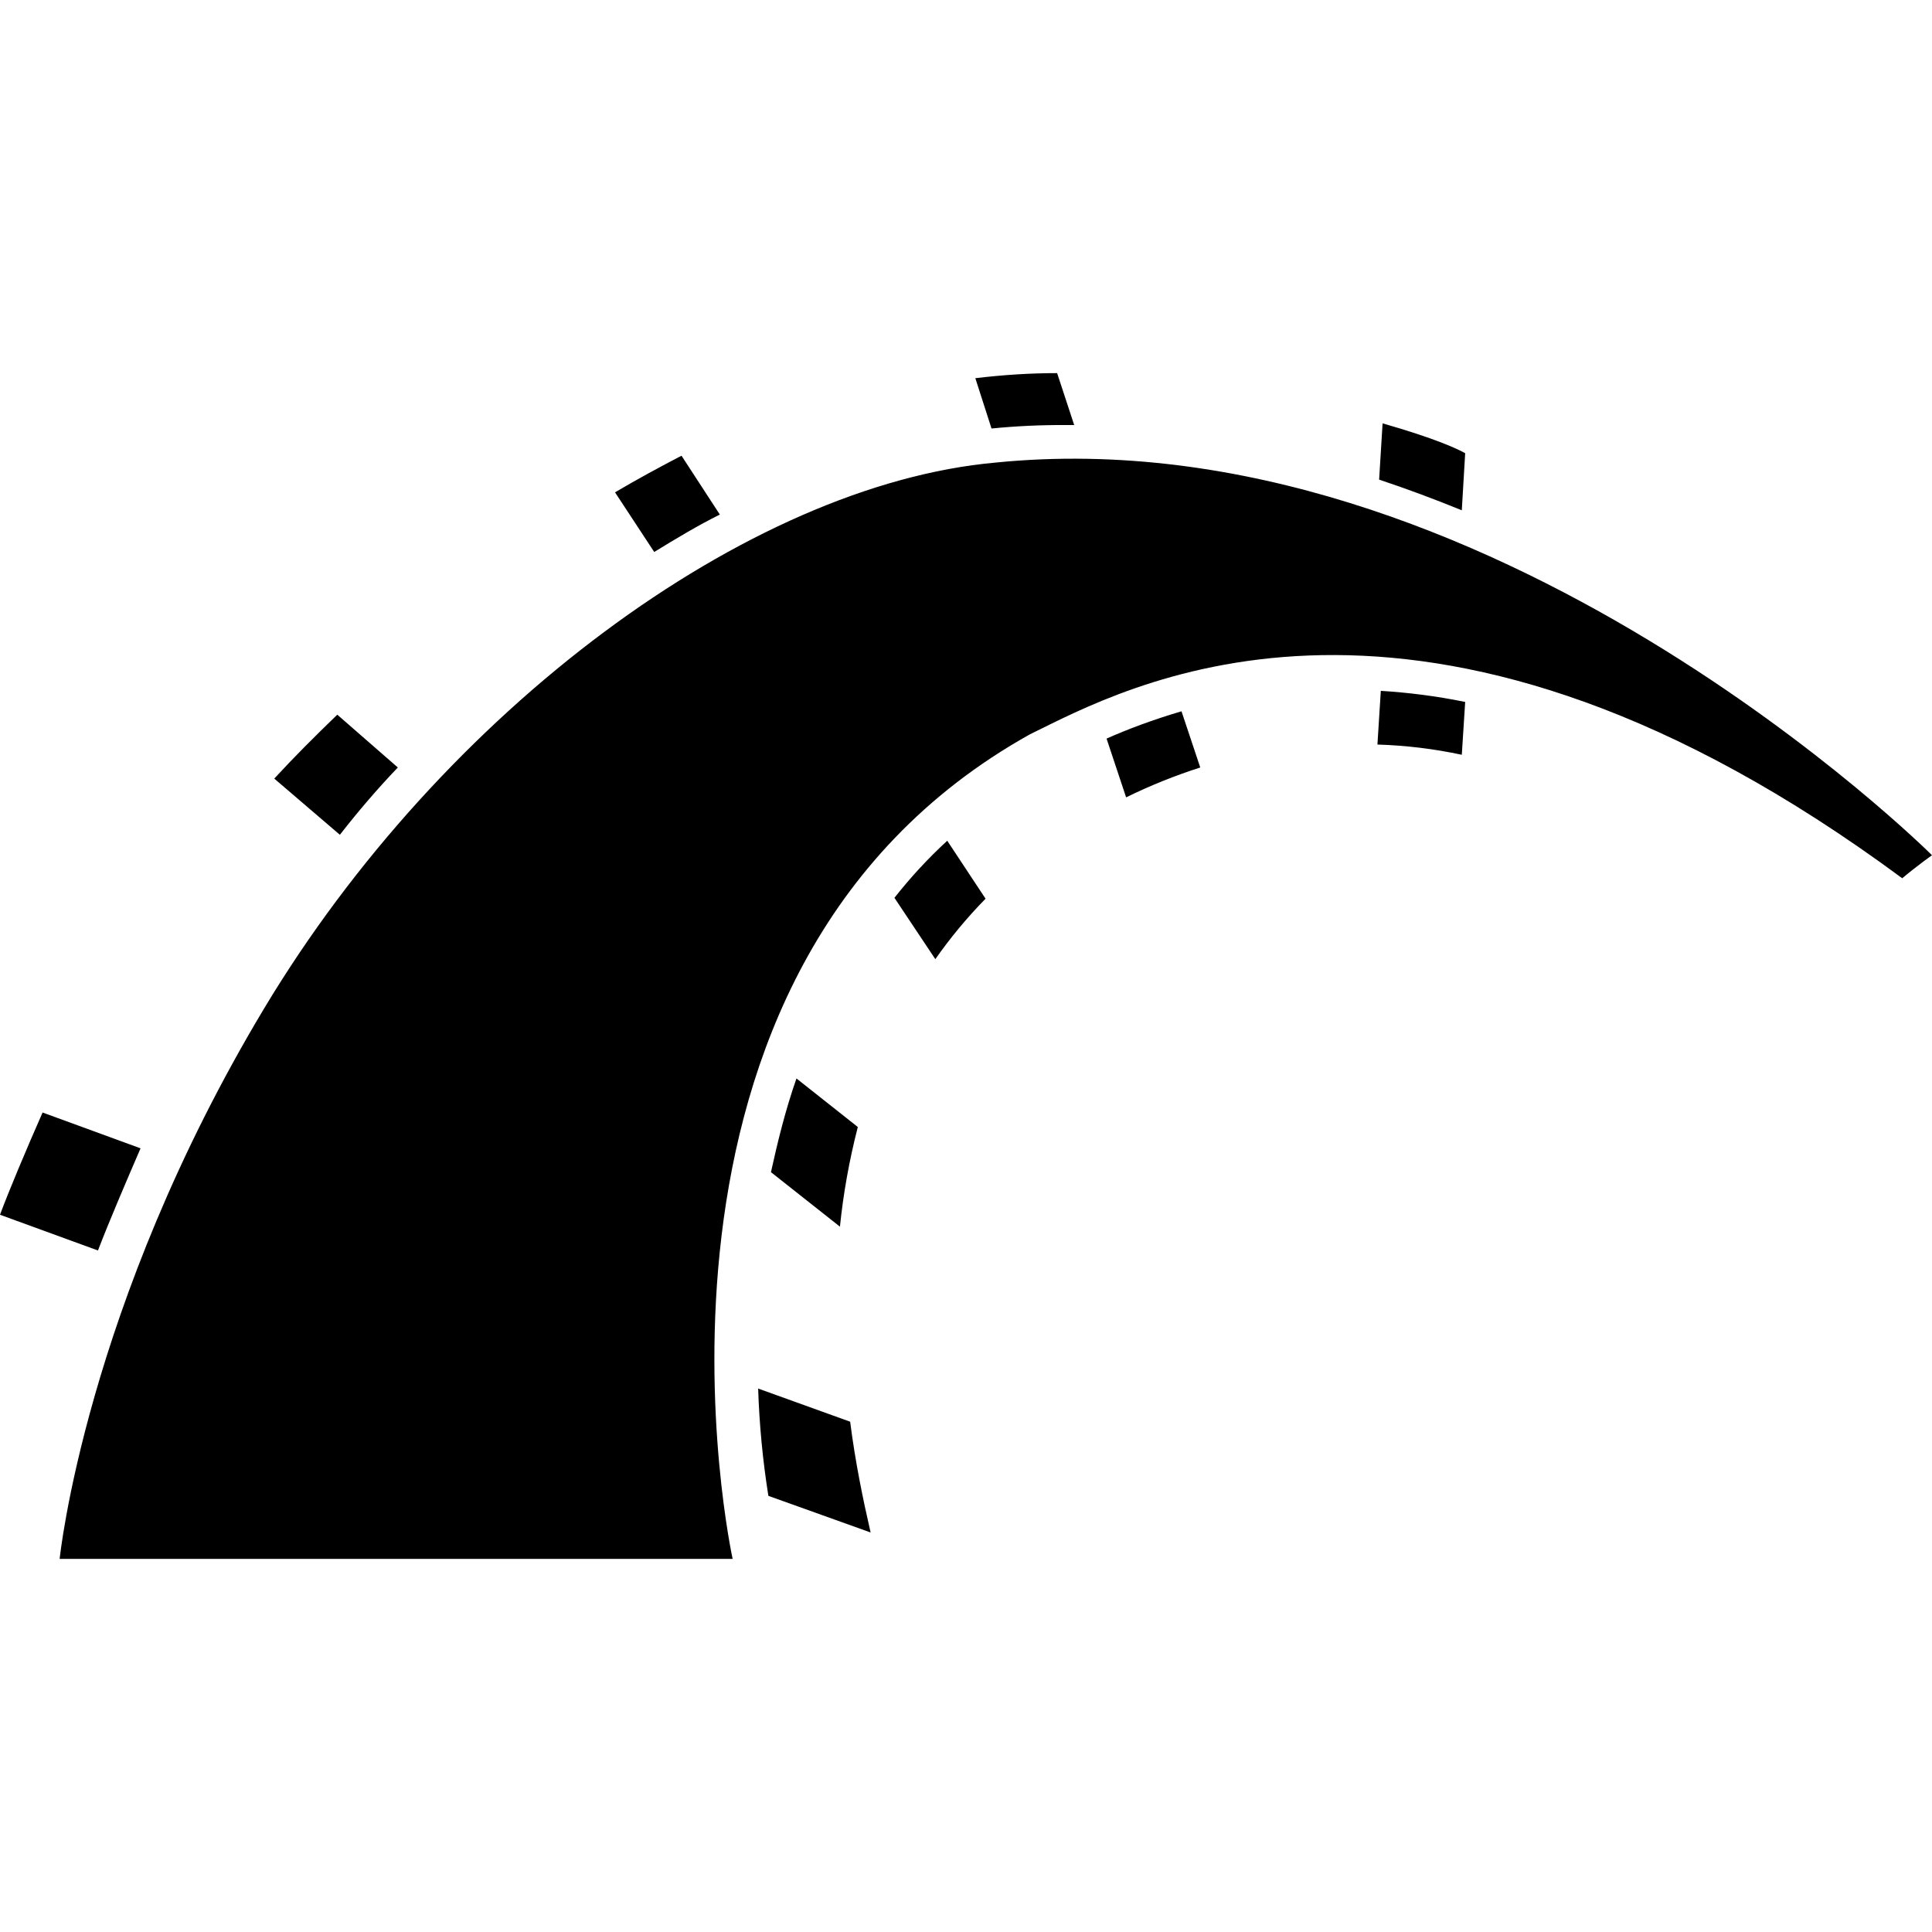
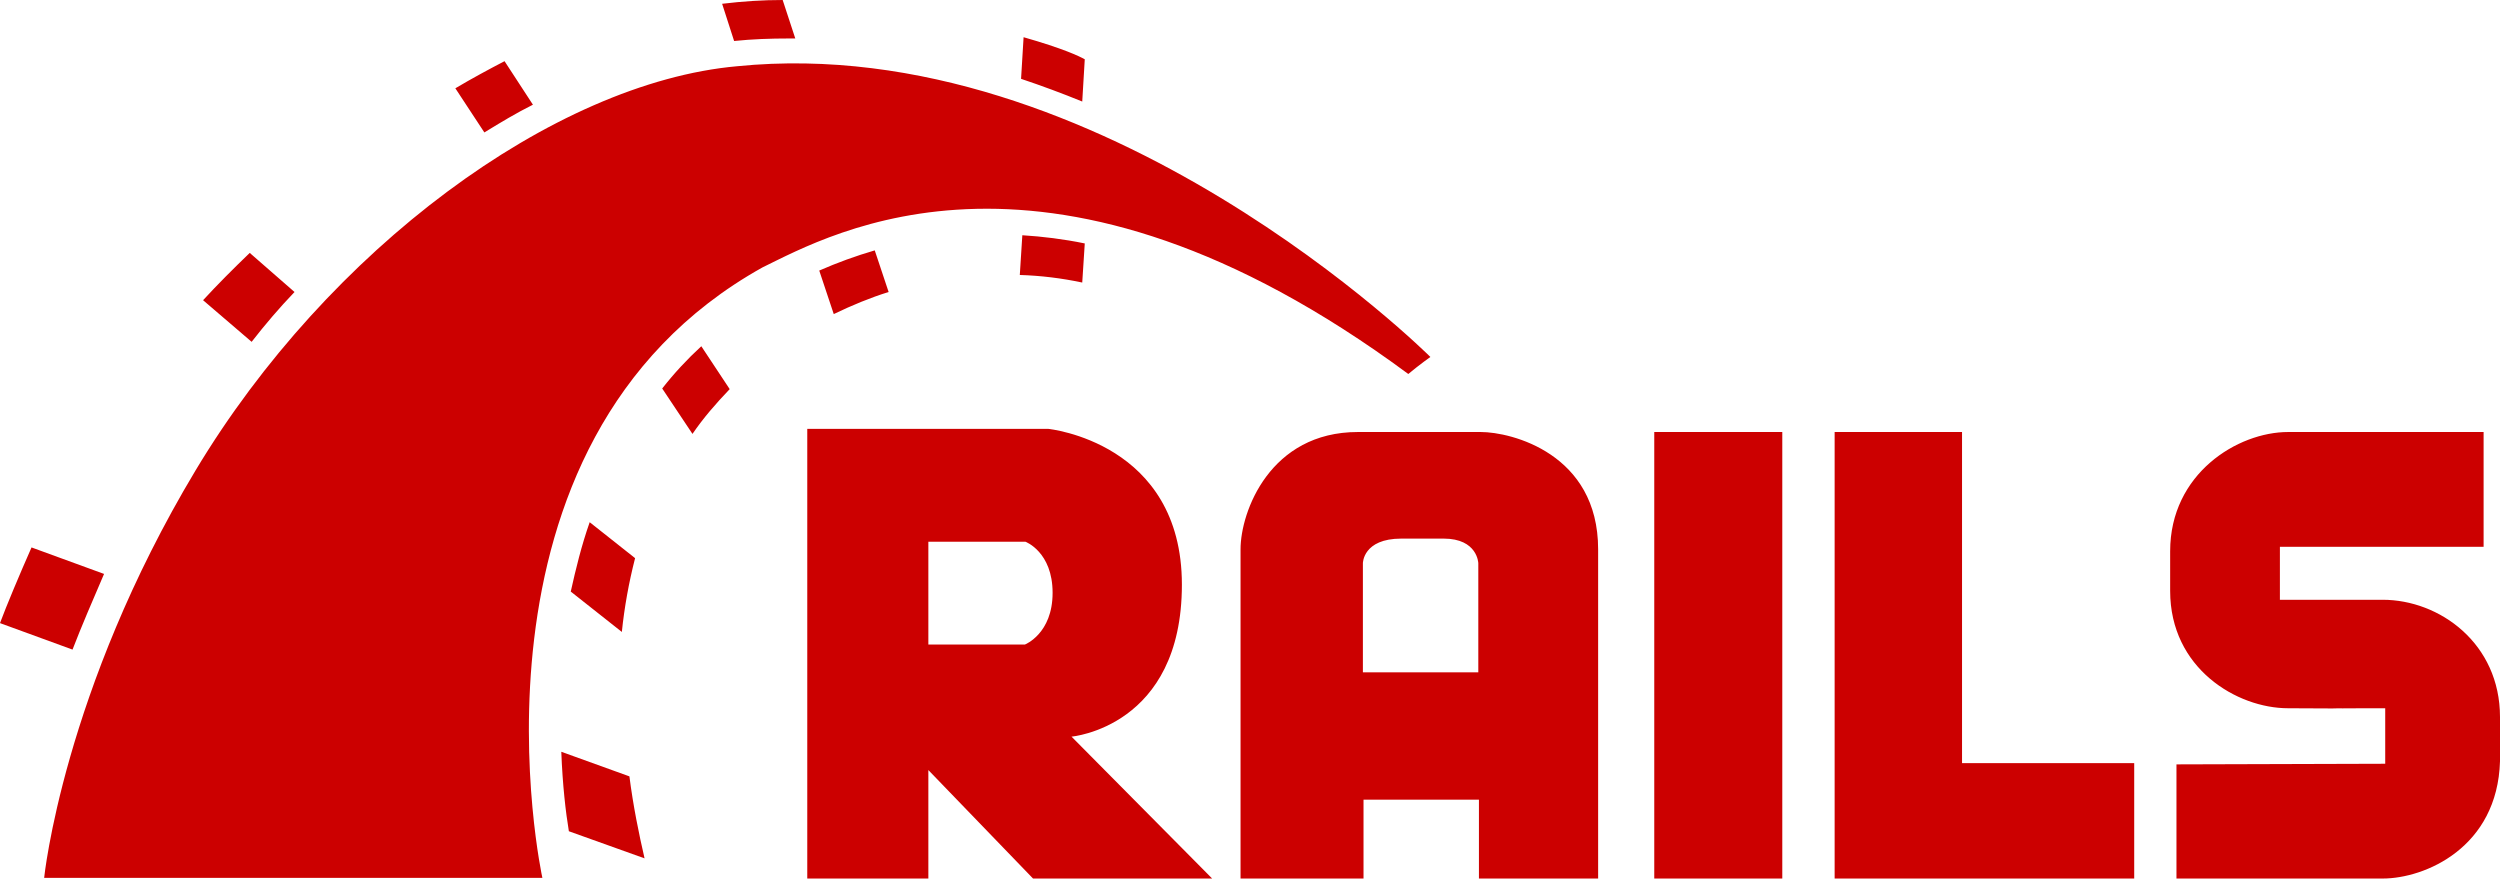
- <svg xmlns="http://www.w3.org/2000/svg" role="img" viewBox="0 0 24 24">
-   <path d="M.741 19.365h8.36s-1.598-7.291 3.693-10.243l.134-.066c1.286-.637 4.907-2.431 10.702 1.854.19-.159.37-.286.37-.286s-5.503-5.492-11.63-4.878c-3.079.275-6.867 3.079-9.09 6.783C1.058 16.233.741 19.365.741 19.365Zm8.804-.783a10.682 10.682 0 0 1-.127-1.333l1.143.412c.063.498.159.963.254 1.376l-1.27-.455Zm-7.799-4.317L.529 13.82c-.201.455-.423.984-.529 1.27l1.217.444c.137-.359.36-.878.529-1.269Zm7.831.296.857.677c.042-.413.116-.825.222-1.238l-.762-.603c-.137.391-.233.783-.317 1.164Zm2.042-2.646-.508-.762c.191-.243.413-.486.656-.709l.476.72a5.958 5.958 0 0 0-.624.751ZM4.19 8.878l.752.656c-.254.265-.498.551-.72.836l-.815-.698c.244-.265.508-.529.783-.794Zm9.799 1.027-.243-.73c.265-.117.571-.233.931-.339l.233.698a6.82 6.82 0 0 0-.921.371Zm3.122-.656.042-.667c.339.021.688.064 1.048.138l-.042.656a5.859 5.859 0 0 0-1.048-.127ZM8.942 6.392l-.476-.731c-.265.138-.54.286-.826.455l.487.741c.275-.169.54-.328.815-.465Zm9.217-.053.042-.709c-.095-.053-.36-.18-1.026-.371l-.043.699c.349.116.688.243 1.027.381ZM13.238 5.28h.106l-.212-.645c-.328 0-.666.021-1.016.063l.201.625a8.87 8.87 0 0 1 .921-.043Z" />
+ <svg xmlns="http://www.w3.org/2000/svg" viewBox="0 0 511.226 179.651">
+   <g fill="#c00">
+     <path d="M219.115 150.634s22.57-1.935 22.57-31.081c0-29.147-27.341-31.855-27.341-31.855h-49.266v91.953h24.762V157.47l21.408 22.182h36.627zm-9.543-18.83H189.84v-21.021h19.86s5.546 2.063 5.546 10.446-5.674 10.576-5.674 10.576zm93.243-43.461h-25.149c-17.926 0-23.987 16.25-23.987 23.987v67.321h25.148v-16.12h23.601v16.12h24.375v-67.32c0-19.604-17.797-23.988-23.988-23.988zm-.387 49.136h-23.73v-22.311s0-5.03 7.867-5.03h8.641c6.964 0 7.093 5.03 7.093 5.03v22.311zm35.853-49.136h26.18v91.308h-26.18zm62.936 67.707V88.343h-26.051V179.65h61.259v-23.6zm43.849.258v23.343h42.172c8.641 0 23.472-6.319 23.988-23.988v-9.027c0-15.09-12.38-23.988-23.988-23.988h-21.021v-10.833h41.656V88.343h-39.98c-10.317 0-24.117 8.511-24.117 24.374v8.125c0 15.863 13.67 23.988 24.117 23.988 29.018.13-6.964 0 19.861 0v11.35z" />
+     <path d="M9.028 179.522h101.884s-19.474-88.858 45.01-124.84c14.057-6.835 58.808-32.37 132.062 21.796 2.321-1.935 4.514-3.483 4.514-3.483S225.435 6.061 150.763 13.542c-37.53 3.353-83.7 37.529-110.783 82.668-27.083 45.138-30.952 83.312-30.952 83.312zm212.28-158.758.516-8.641c-1.161-.645-4.385-2.193-12.51-4.514l-.516 8.512a207.072 207.072 0 0 1 12.51 4.643zm-12.252 27.34-.516 8.126c4.256.129 8.512.645 12.768 1.547l.516-7.996c-4.385-.902-8.641-1.418-12.768-1.676zM161.338 7.868h1.29L160.048 0c-3.998 0-8.125.258-12.38.774l2.45 7.609c3.74-.387 7.48-.516 11.22-.516zm6.19 47.46 2.967 8.899c3.74-1.806 7.48-3.353 11.22-4.514l-2.837-8.512a93.57 93.57 0 0 0-11.35 4.127zm-58.55-33.918-5.804-8.9c-3.224 1.677-6.578 3.483-10.06 5.546l5.933 9.028c3.353-2.063 6.577-3.998 9.93-5.674zm26.438 58.035 6.19 9.285c2.192-3.224 4.772-6.19 7.61-9.156l-5.804-8.77a71.347 71.347 0 0 0-7.996 8.64zm-18.7 41.527 10.446 8.254c.516-5.03 1.418-10.06 2.708-15.089l-9.286-7.351c-1.676 4.772-2.837 9.543-3.869 14.186zm-56.488-61.26-9.157-7.995c-3.353 3.224-6.577 6.448-9.544 9.672l9.93 8.512c2.71-3.482 5.675-6.964 8.77-10.188zm-38.948 57.65-14.832-5.417C3.998 117.489 1.29 123.938 0 127.42l14.831 5.416c1.677-4.385 4.385-10.704 6.449-15.476zm93.5 36.368c.259 6.835.904 12.38 1.548 16.25l15.477 5.545c-1.161-5.03-2.322-10.704-3.096-16.765z" />
+   </g>
</svg>
